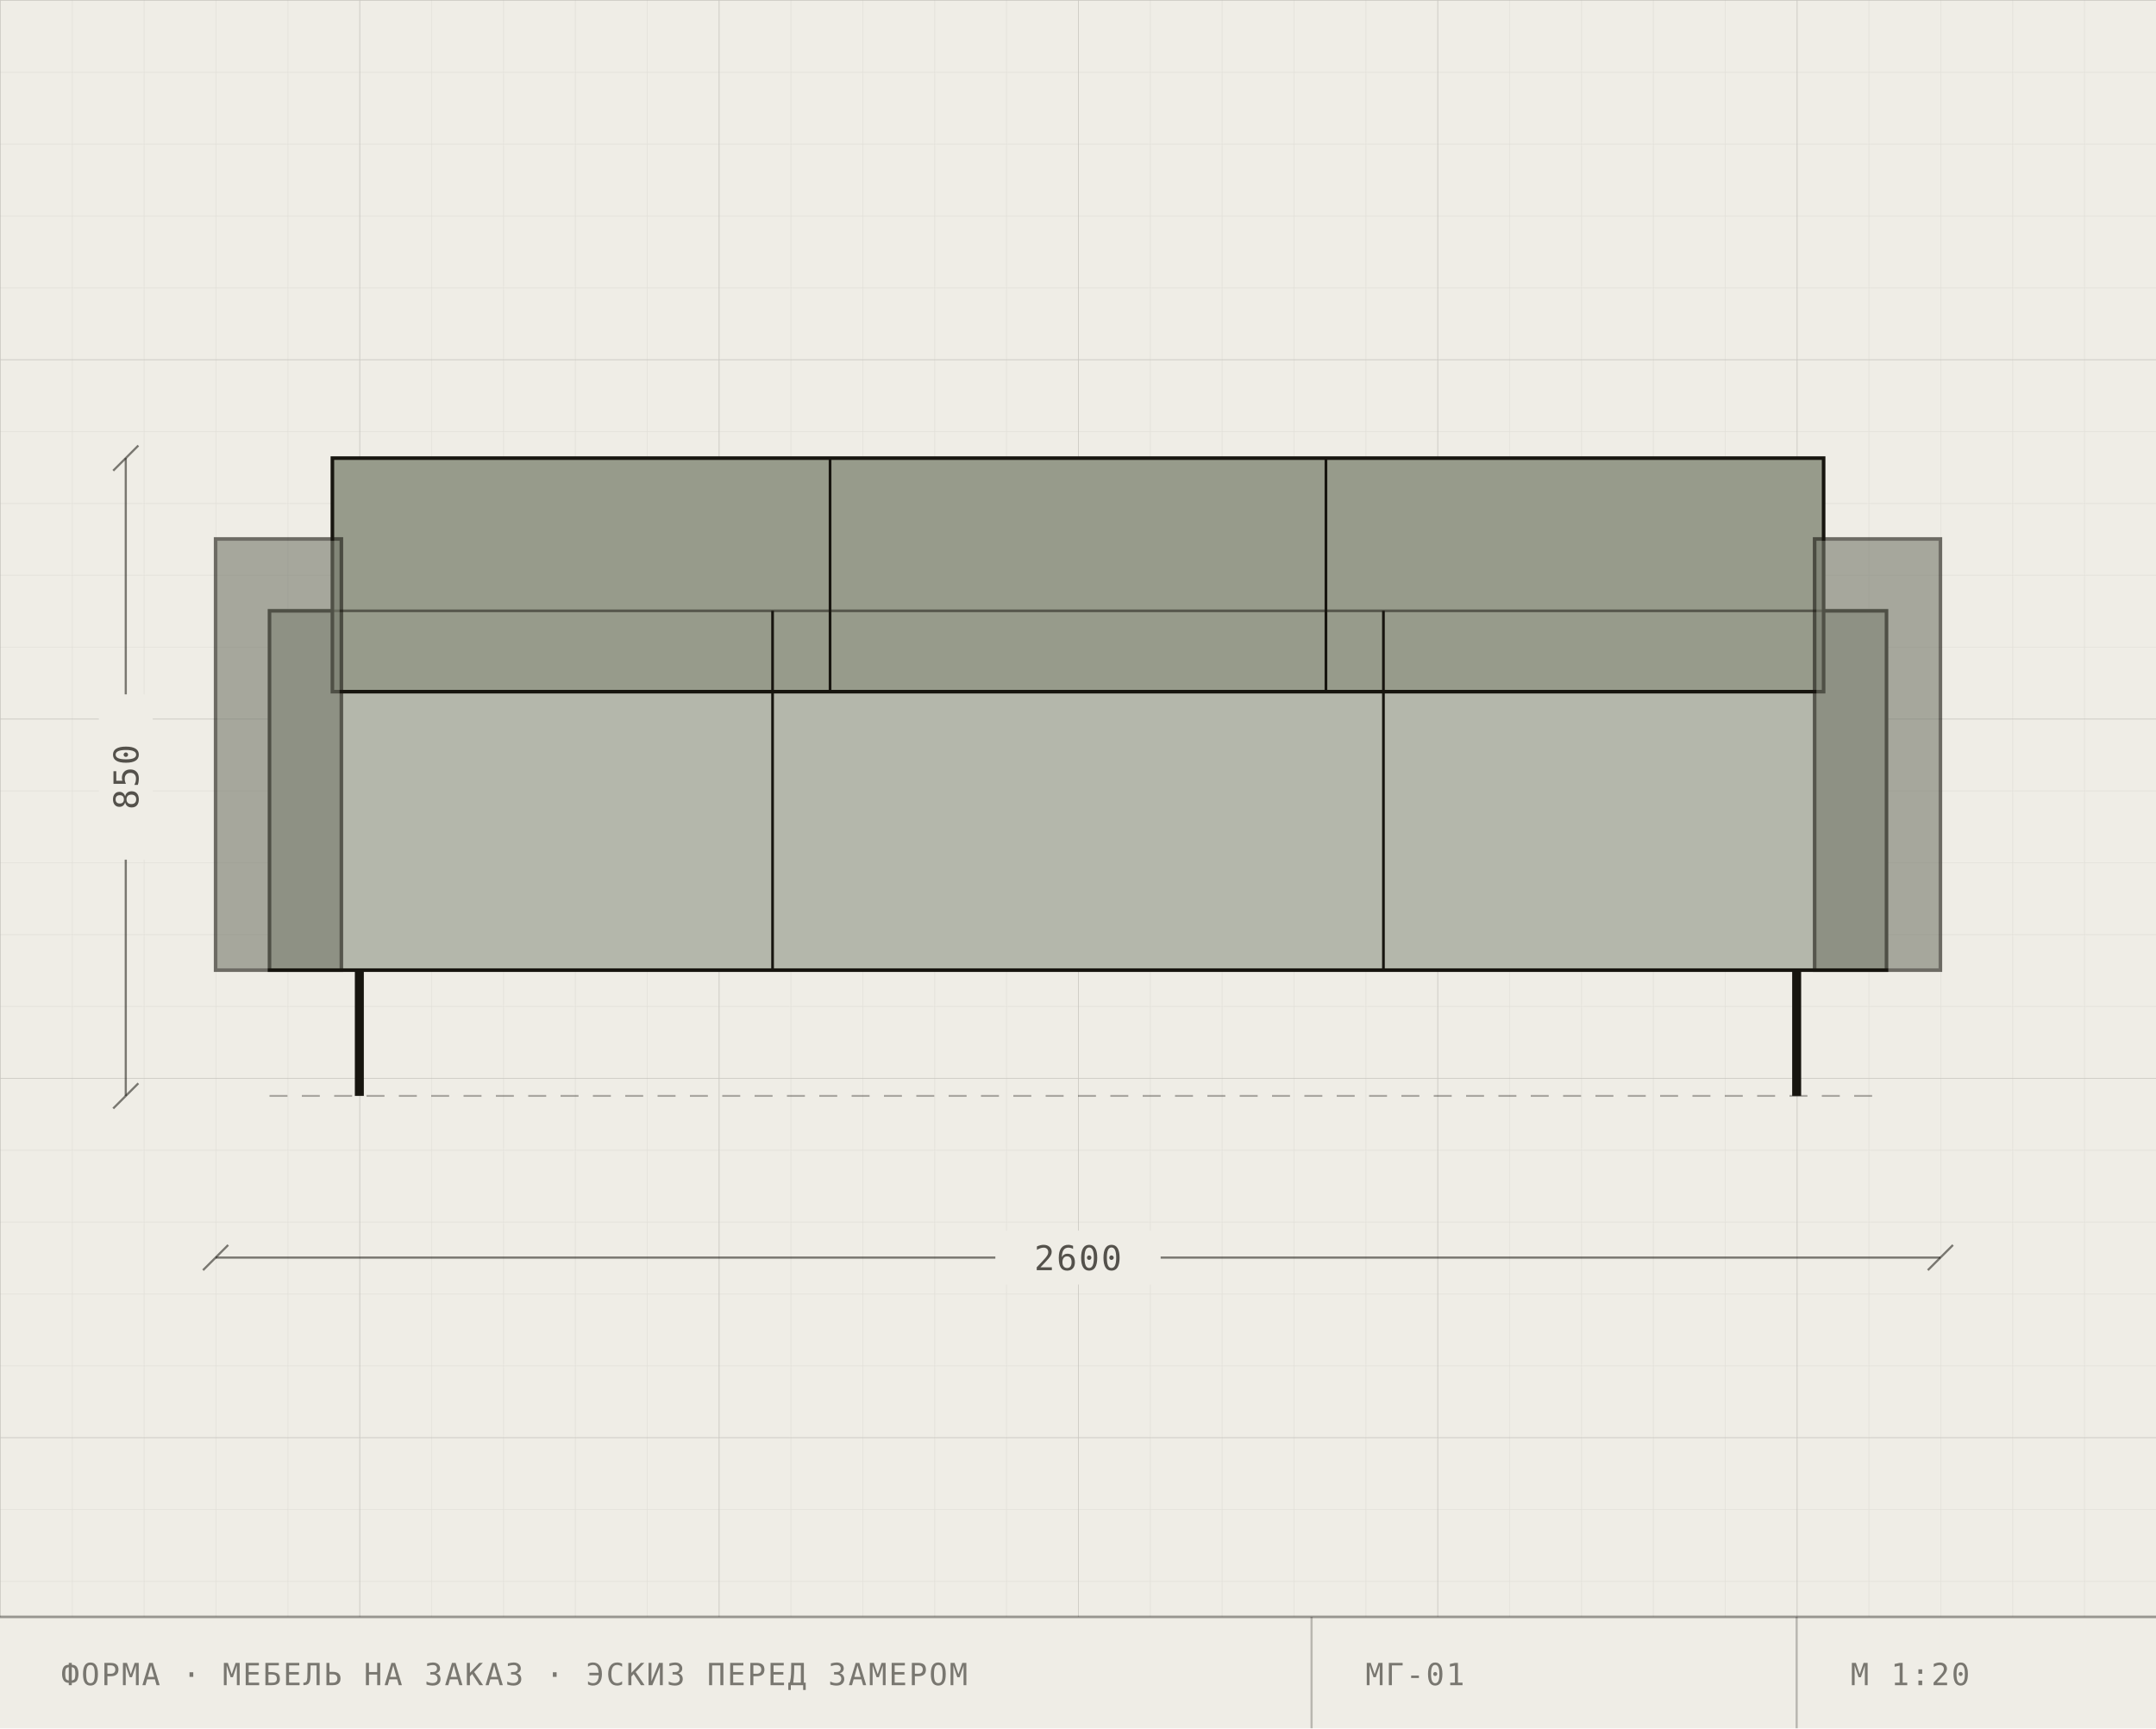
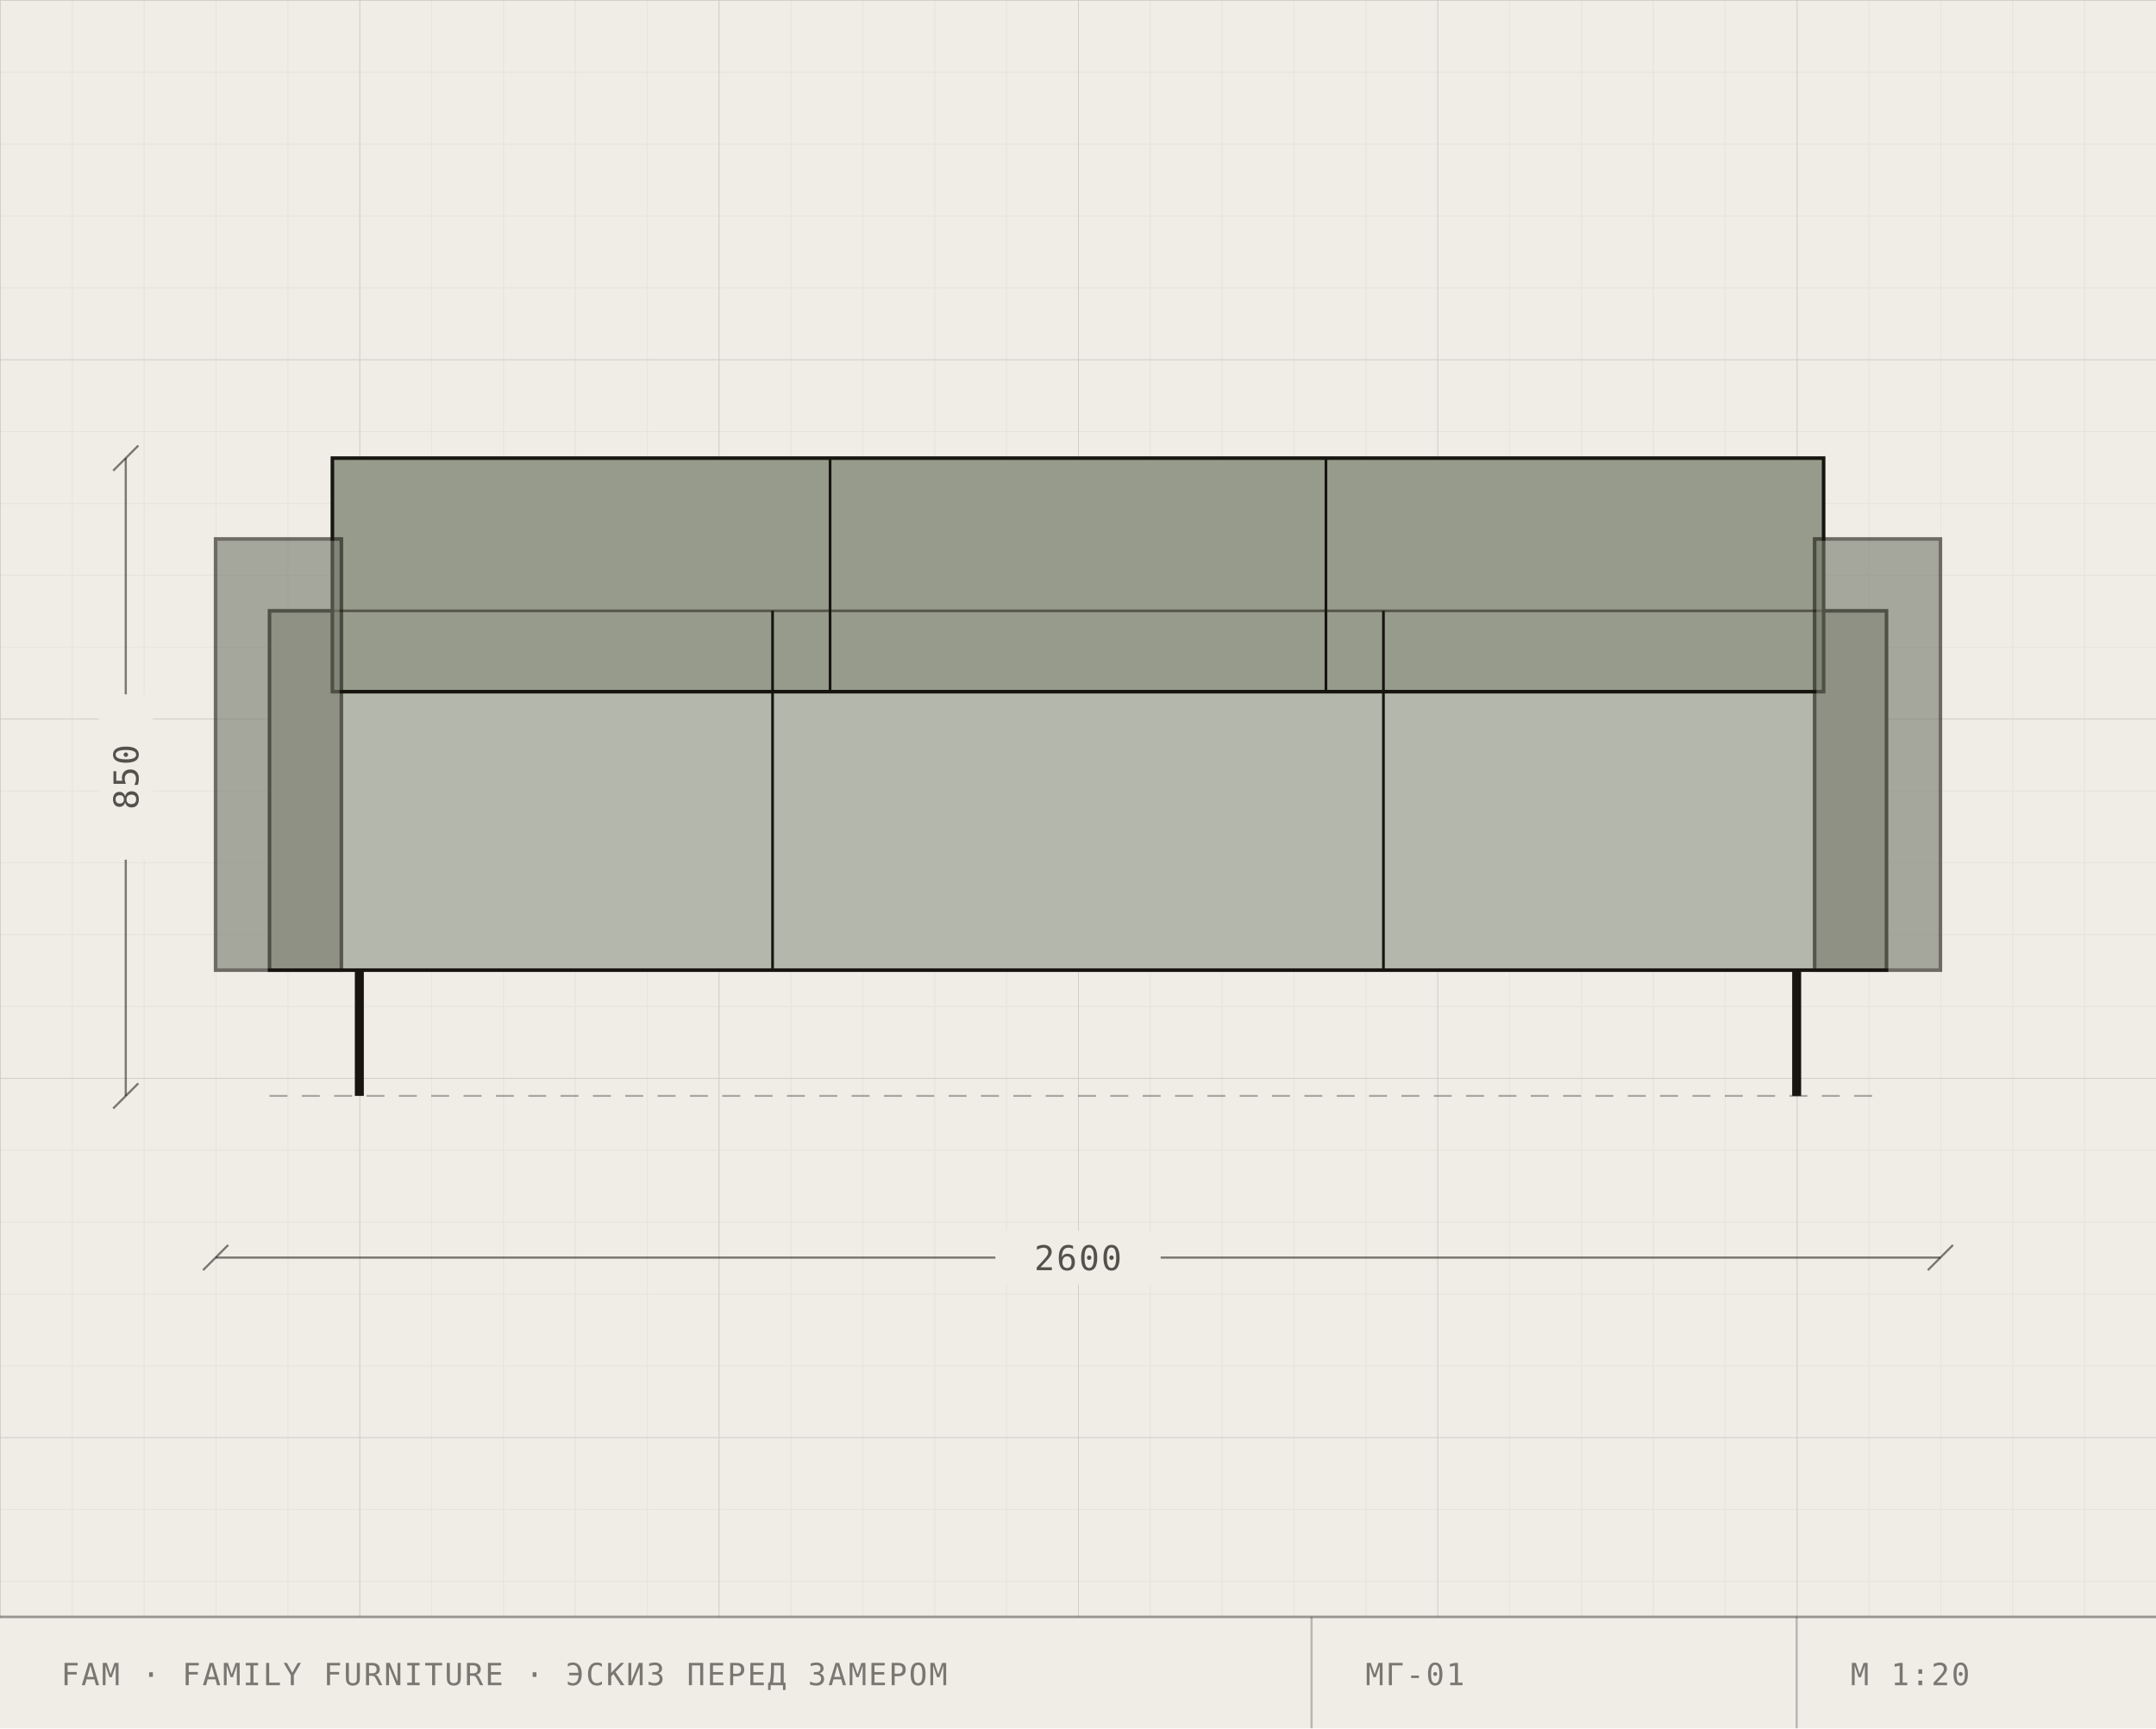
<svg xmlns="http://www.w3.org/2000/svg" viewBox="0 0 1200 962" width="1200" height="962" role="img">
  <defs>
    <pattern id="mm" width="40" height="40" patternUnits="userSpaceOnUse">
      <path d="M40 0H0V40" fill="none" stroke="#17150F" stroke-width="0.6" opacity="0.07" />
    </pattern>
    <pattern id="mm5" width="200" height="200" patternUnits="userSpaceOnUse">
      <path d="M200 0H0V200" fill="none" stroke="#17150F" stroke-width="0.9" opacity="0.11" />
    </pattern>
  </defs>
  <rect width="1200" height="962" fill="#EFEDE6" />
  <rect width="1200" height="900" fill="url(#mm)" />
  <rect width="1200" height="900" fill="url(#mm5)" />
  <rect x="150" y="340" width="900" height="200" fill="#B4B7AB" stroke="#17150F" stroke-width="2" />
  <rect x="185" y="255" width="830" height="130" fill="#979B8B" stroke="#17150F" stroke-width="2" />
  <line x1="462" y1="255" x2="462" y2="385" stroke="#17150F" stroke-width="1.5" />
  <line x1="738" y1="255" x2="738" y2="385" stroke="#17150F" stroke-width="1.5" />
  <line x1="185" y1="340" x2="1015" y2="340" stroke="#17150F" stroke-width="1.5" opacity="0.5" />
  <line x1="430" y1="340" x2="430" y2="540" stroke="#17150F" stroke-width="1.5" />
  <line x1="770" y1="340" x2="770" y2="540" stroke="#17150F" stroke-width="1.5" />
  <rect x="120" y="300" width="70" height="240" fill="#74786A" stroke="#17150F" stroke-width="2" opacity="0.6" />
  <rect x="1010" y="300" width="70" height="240" fill="#74786A" stroke="#17150F" stroke-width="2" opacity="0.6" />
  <line x1="200" y1="540" x2="200" y2="610" stroke="#17150F" stroke-width="5" />
  <line x1="1000" y1="540" x2="1000" y2="610" stroke="#17150F" stroke-width="5" />
  <line x1="150" y1="610" x2="1050" y2="610" stroke="#17150F" stroke-width="1" stroke-dasharray="10 8" opacity="0.35" />
  <line x1="120" y1="700" x2="1080" y2="700" stroke="#17150F" stroke-width="1.2" opacity="0.55" />
  <line x1="113" y1="707" x2="127" y2="693" stroke="#17150F" stroke-width="1.2" opacity="0.55" />
  <line x1="1073" y1="707" x2="1087" y2="693" stroke="#17150F" stroke-width="1.2" opacity="0.55" />
  <rect x="554" y="685" width="92" height="30" fill="#EFEDE6" />
  <text x="600" y="707" font-family="'JetBrains Mono','IBM Plex Mono',ui-monospace,SFMono-Regular,Menlo,Consolas,monospace" font-size="19" fill="#17150F" opacity="0.72" letter-spacing="1" text-anchor="middle">2600</text>
  <line x1="70" y1="255" x2="70" y2="610" stroke="#17150F" stroke-width="1.2" opacity="0.55" />
  <line x1="63" y1="262" x2="77" y2="248" stroke="#17150F" stroke-width="1.2" opacity="0.55" />
  <line x1="63" y1="617" x2="77" y2="603" stroke="#17150F" stroke-width="1.2" opacity="0.55" />
  <g transform="translate(70 432.5) rotate(-90)">
    <rect x="-46" y="-15" width="92" height="30" fill="#EFEDE6" />
    <text x="0" y="7" font-family="'JetBrains Mono','IBM Plex Mono',ui-monospace,SFMono-Regular,Menlo,Consolas,monospace" font-size="19" fill="#17150F" opacity="0.72" letter-spacing="1" text-anchor="middle">850</text>
  </g>
  <rect x="0" y="900" width="1200" height="62" fill="#EFEDE6" />
  <line x1="0" y1="900" x2="1200" y2="900" stroke="#17150F" stroke-width="1.4" opacity="0.4" />
  <line x1="730" y1="900" x2="730" y2="962" stroke="#17150F" stroke-width="1.2" opacity="0.25" />
  <line x1="1000" y1="900" x2="1000" y2="962" stroke="#17150F" stroke-width="1.2" opacity="0.25" />
-   <text x="34" y="938" font-family="'JetBrains Mono','IBM Plex Mono',ui-monospace,SFMono-Regular,Menlo,Consolas,monospace" font-size="17" fill="#17150F" opacity="0.55" letter-spacing="1">ФОРМА · МЕБЕЛЬ НА ЗАКАЗ · ЭСКИЗ ПЕРЕД ЗАМЕРОМ</text>
+   <text x="34" y="938" font-family="'JetBrains Mono','IBM Plex Mono',ui-monospace,SFMono-Regular,Menlo,Consolas,monospace" font-size="17" fill="#17150F" opacity="0.55" letter-spacing="1">FAM · FAMILY FURNITURE · ЭСКИЗ ПЕРЕД ЗАМЕРОМ</text>
  <text x="760" y="938" font-family="'JetBrains Mono','IBM Plex Mono',ui-monospace,SFMono-Regular,Menlo,Consolas,monospace" font-size="17" fill="#17150F" opacity="0.55" letter-spacing="1">МГ-01</text>
  <text x="1030" y="938" font-family="'JetBrains Mono','IBM Plex Mono',ui-monospace,SFMono-Regular,Menlo,Consolas,monospace" font-size="17" fill="#17150F" opacity="0.55" letter-spacing="1">М 1:20</text>
</svg>
